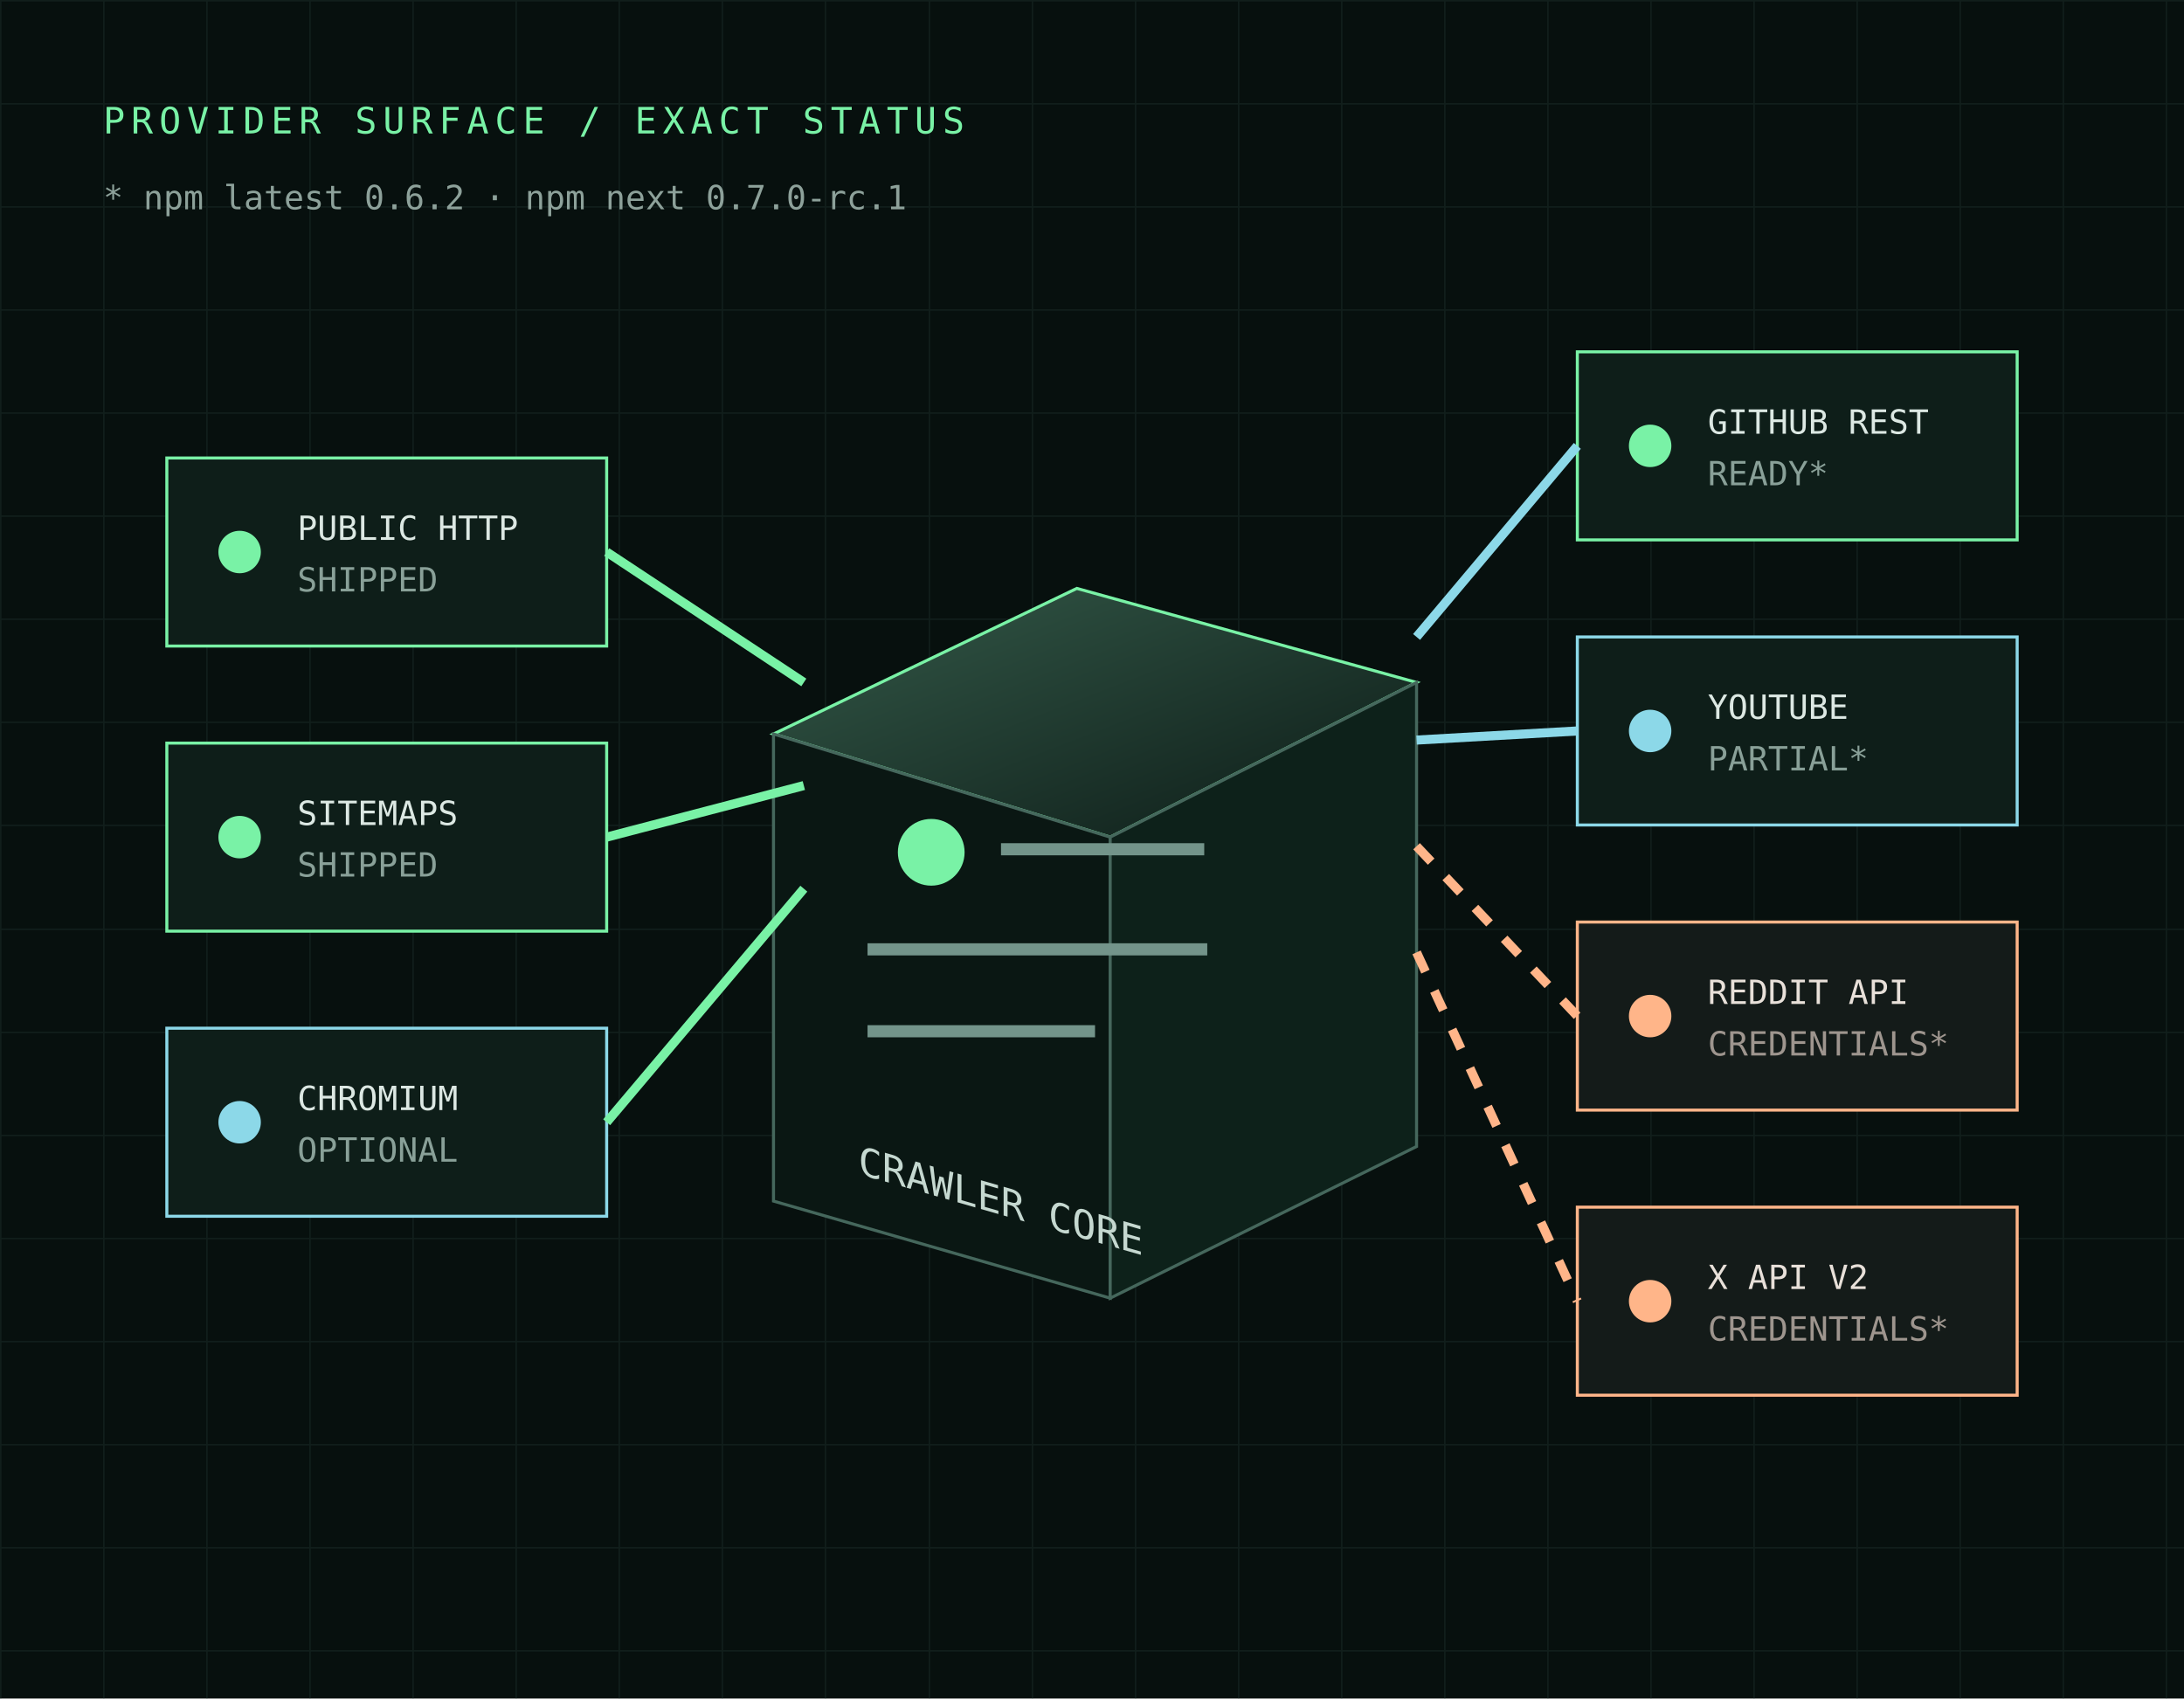
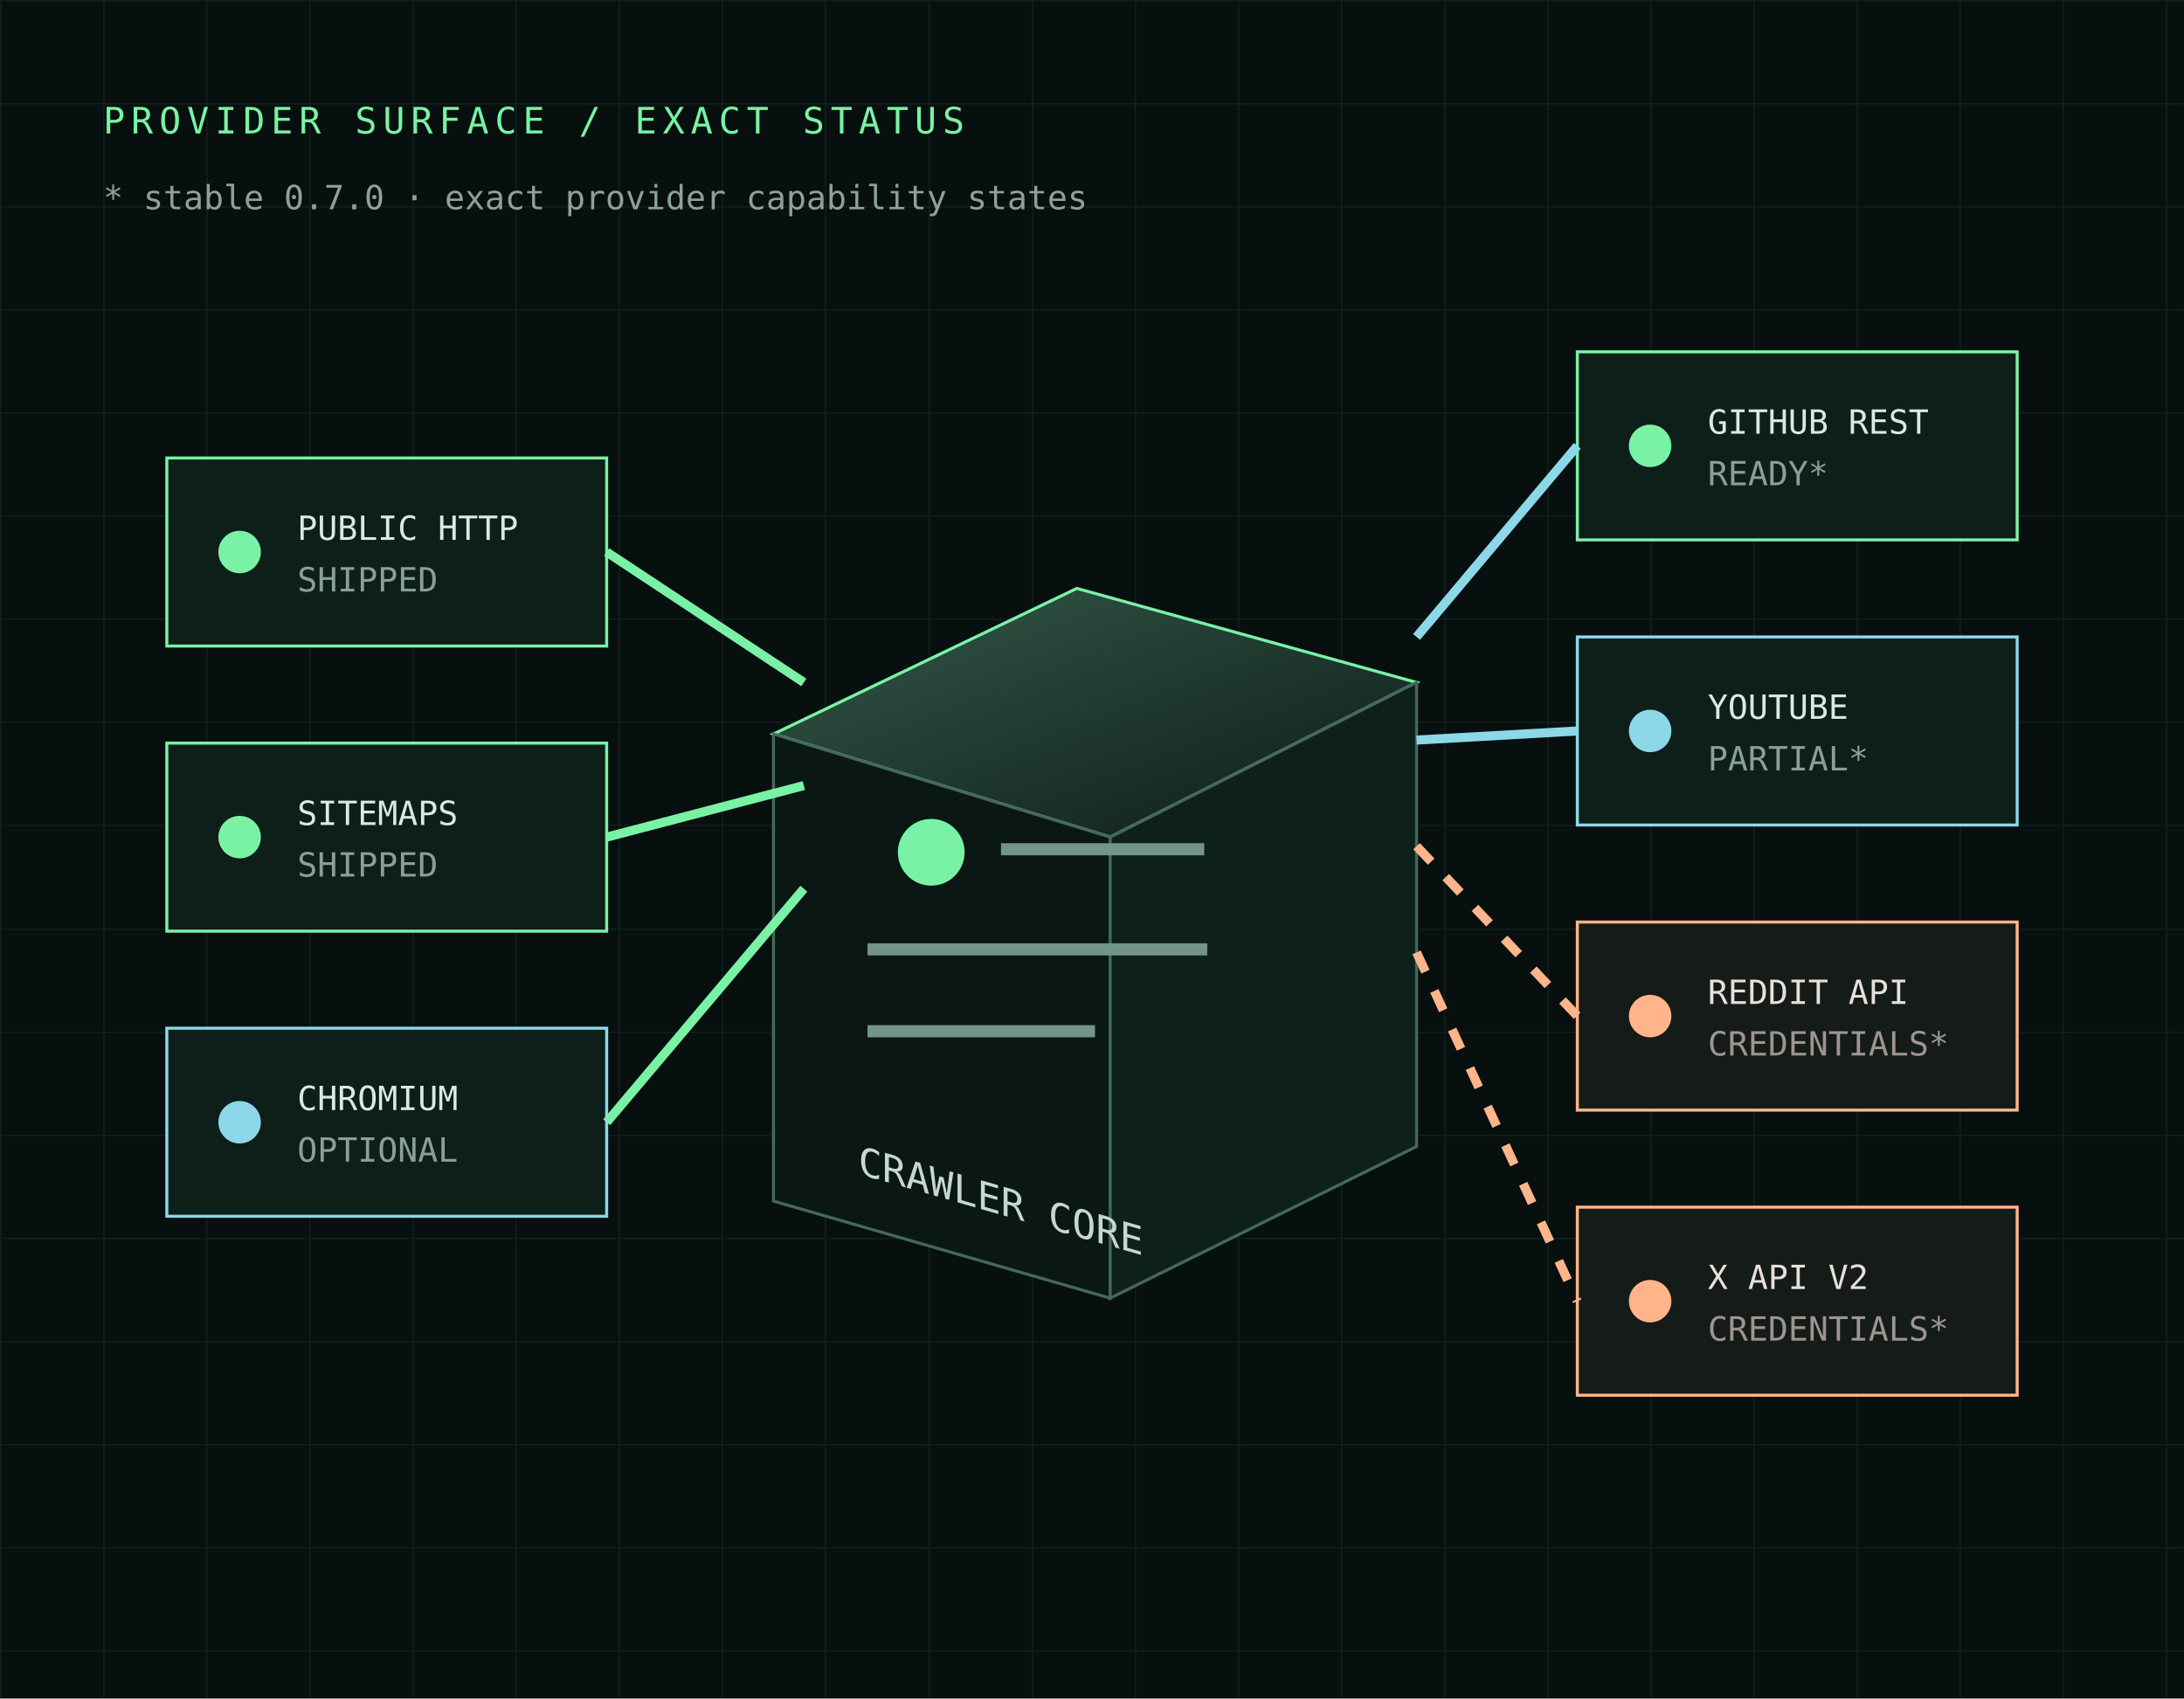
<svg xmlns="http://www.w3.org/2000/svg" viewBox="0 0 720 560" role="img" aria-labelledby="title desc">
  <defs>
    <linearGradient id="core" x1="0" y1="0" x2="1" y2="1">
      <stop stop-color="#345a49" />
      <stop offset="1" stop-color="#0c1a16" />
    </linearGradient>
    <pattern id="grid" width="34" height="34" patternUnits="userSpaceOnUse">
      <path d="M34 0H0V34" fill="none" stroke="#294139" opacity=".3" />
    </pattern>
  </defs>
  <rect width="720" height="560" fill="#07100e" />
  <rect width="720" height="560" fill="url(#grid)" />
  <g transform="translate(255 172)">
    <path d="m0 70 100-48 112 31-101 51z" fill="url(#core)" stroke="#79f2a6" />
    <path d="M0 70v154l111 32V104z" fill="#0a1713" stroke="#45675c" />
    <path d="M111 104v152l101-50V53z" fill="#0d211a" stroke="#45675c" />
    <circle cx="52" cy="109" r="11" fill="#79f2a6" />
    <path d="M75 108h67M31 141h112M31 168h75" stroke="#73948a" stroke-width="4" />
    <text x="28" y="207" fill="#c5d8d0" font-family="monospace" font-size="13" transform="skewY(16)">CRAWLER CORE</text>
  </g>
  <g font-family="monospace" font-size="11">
    <g transform="translate(55 151)">
      <rect width="145" height="62" fill="#0e1e19" stroke="#79f2a6" />
      <circle cx="24" cy="31" r="7" fill="#79f2a6" />
      <text x="43" y="27" fill="#dce8e3">PUBLIC HTTP</text>
      <text x="43" y="44" fill="#89a098">SHIPPED</text>
    </g>
    <g transform="translate(55 245)">
      <rect width="145" height="62" fill="#0e1e19" stroke="#79f2a6" />
      <circle cx="24" cy="31" r="7" fill="#79f2a6" />
      <text x="43" y="27" fill="#dce8e3">SITEMAPS</text>
      <text x="43" y="44" fill="#89a098">SHIPPED</text>
    </g>
    <g transform="translate(55 339)">
      <rect width="145" height="62" fill="#0e1e19" stroke="#8cd8e8" />
      <circle cx="24" cy="31" r="7" fill="#8cd8e8" />
      <text x="43" y="27" fill="#dce8e3">CHROMIUM</text>
      <text x="43" y="44" fill="#89a098">OPTIONAL</text>
    </g>
    <g transform="translate(520 116)">
      <rect width="145" height="62" fill="#0e1e19" stroke="#79f2a6" />
      <circle cx="24" cy="31" r="7" fill="#79f2a6" />
      <text x="43" y="27" fill="#dce8e3">GITHUB REST</text>
      <text x="43" y="44" fill="#89a098">READY*</text>
    </g>
    <g transform="translate(520 210)">
      <rect width="145" height="62" fill="#0e1e19" stroke="#8cd8e8" />
      <circle cx="24" cy="31" r="7" fill="#8cd8e8" />
      <text x="43" y="27" fill="#dce8e3">YOUTUBE</text>
      <text x="43" y="44" fill="#89a098">PARTIAL*</text>
    </g>
    <g transform="translate(520 304)">
      <rect width="145" height="62" fill="#141b19" stroke="#ffb589" />
      <circle cx="24" cy="31" r="7" fill="#ffb589" />
      <text x="43" y="27" fill="#e8e0d9">REDDIT API</text>
      <text x="43" y="44" fill="#9e958e">CREDENTIALS*</text>
    </g>
    <g transform="translate(520 398)">
      <rect width="145" height="62" fill="#141b19" stroke="#ffb589" />
      <circle cx="24" cy="31" r="7" fill="#ffb589" />
      <text x="43" y="27" fill="#e8e0d9">X API V2</text>
      <text x="43" y="44" fill="#9e958e">CREDENTIALS*</text>
    </g>
  </g>
  <g fill="none" stroke-width="3">
    <path d="M200 182 265 225M200 276l65-17M200 370l65-77" stroke="#79f2a6" />
    <path d="M467 210 520 147M467 244l53-3" stroke="#8cd8e8" />
    <path d="M467 279l53 56M467 314l53 115" stroke="#ffb589" stroke-dasharray="7 7" />
  </g>
  <text x="34" y="44" fill="#79f2a6" font-family="monospace" font-size="12" letter-spacing="2">PROVIDER SURFACE / EXACT STATUS</text>
-   <text x="34" y="69" fill="#8da19a" font-family="monospace" font-size="11">* npm latest 0.6.2 · npm next 0.7.0-rc.1</text>
+   <text x="34" y="69" fill="#8da19a" font-family="monospace" font-size="11">* stable 0.7.0 · exact provider capability states</text>
</svg>
